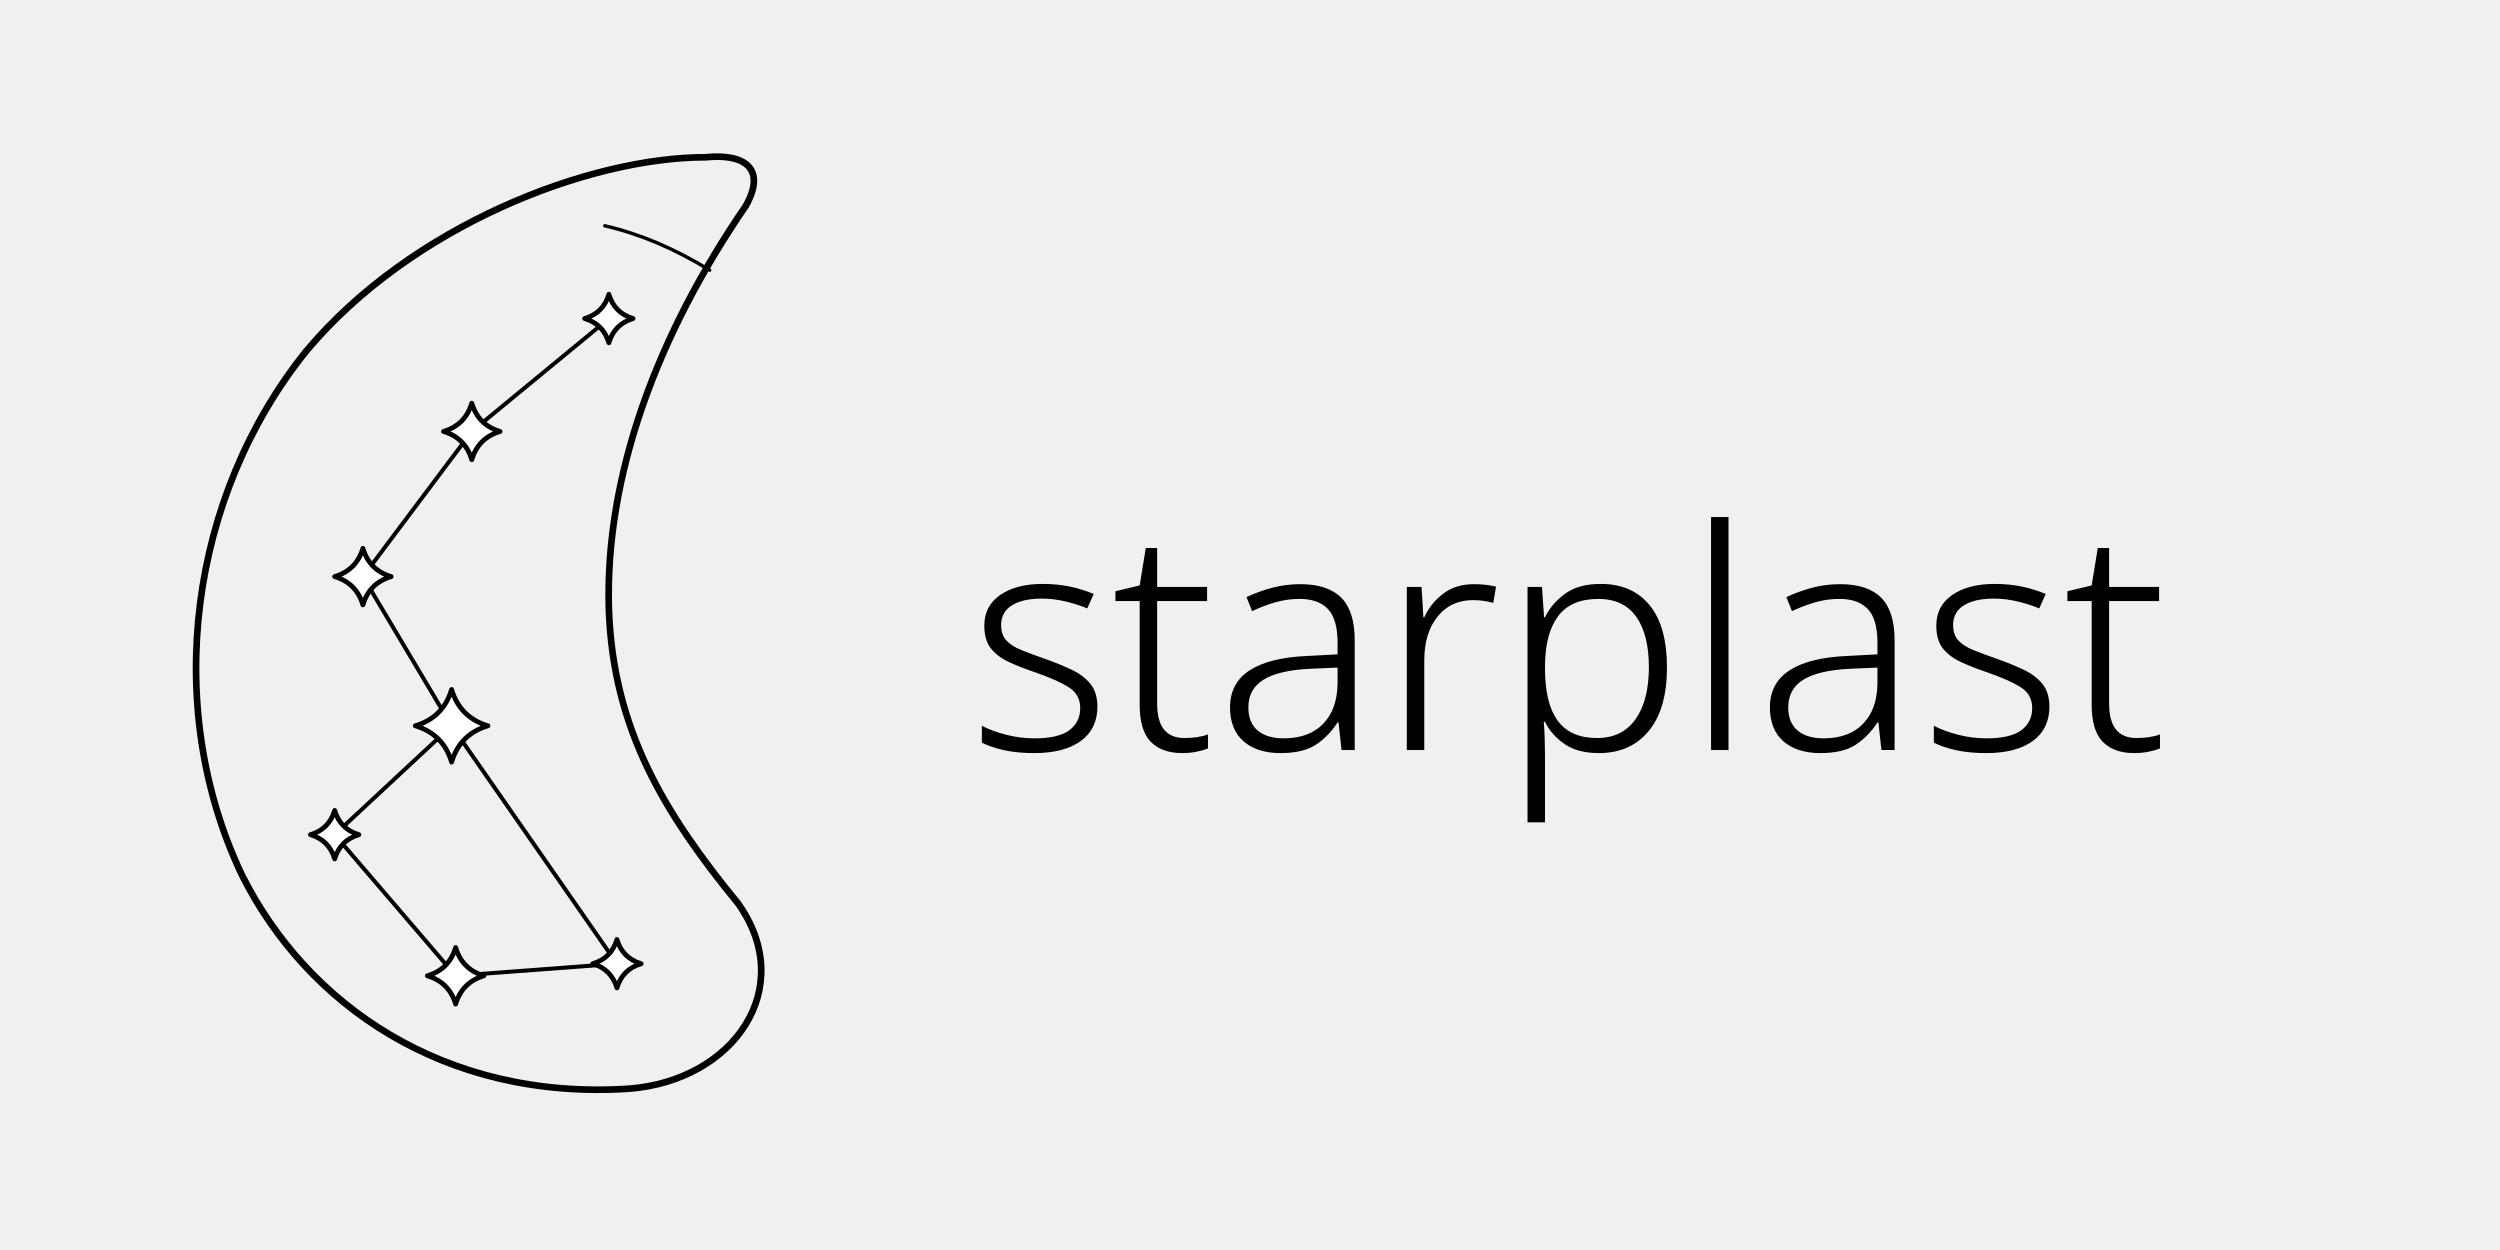
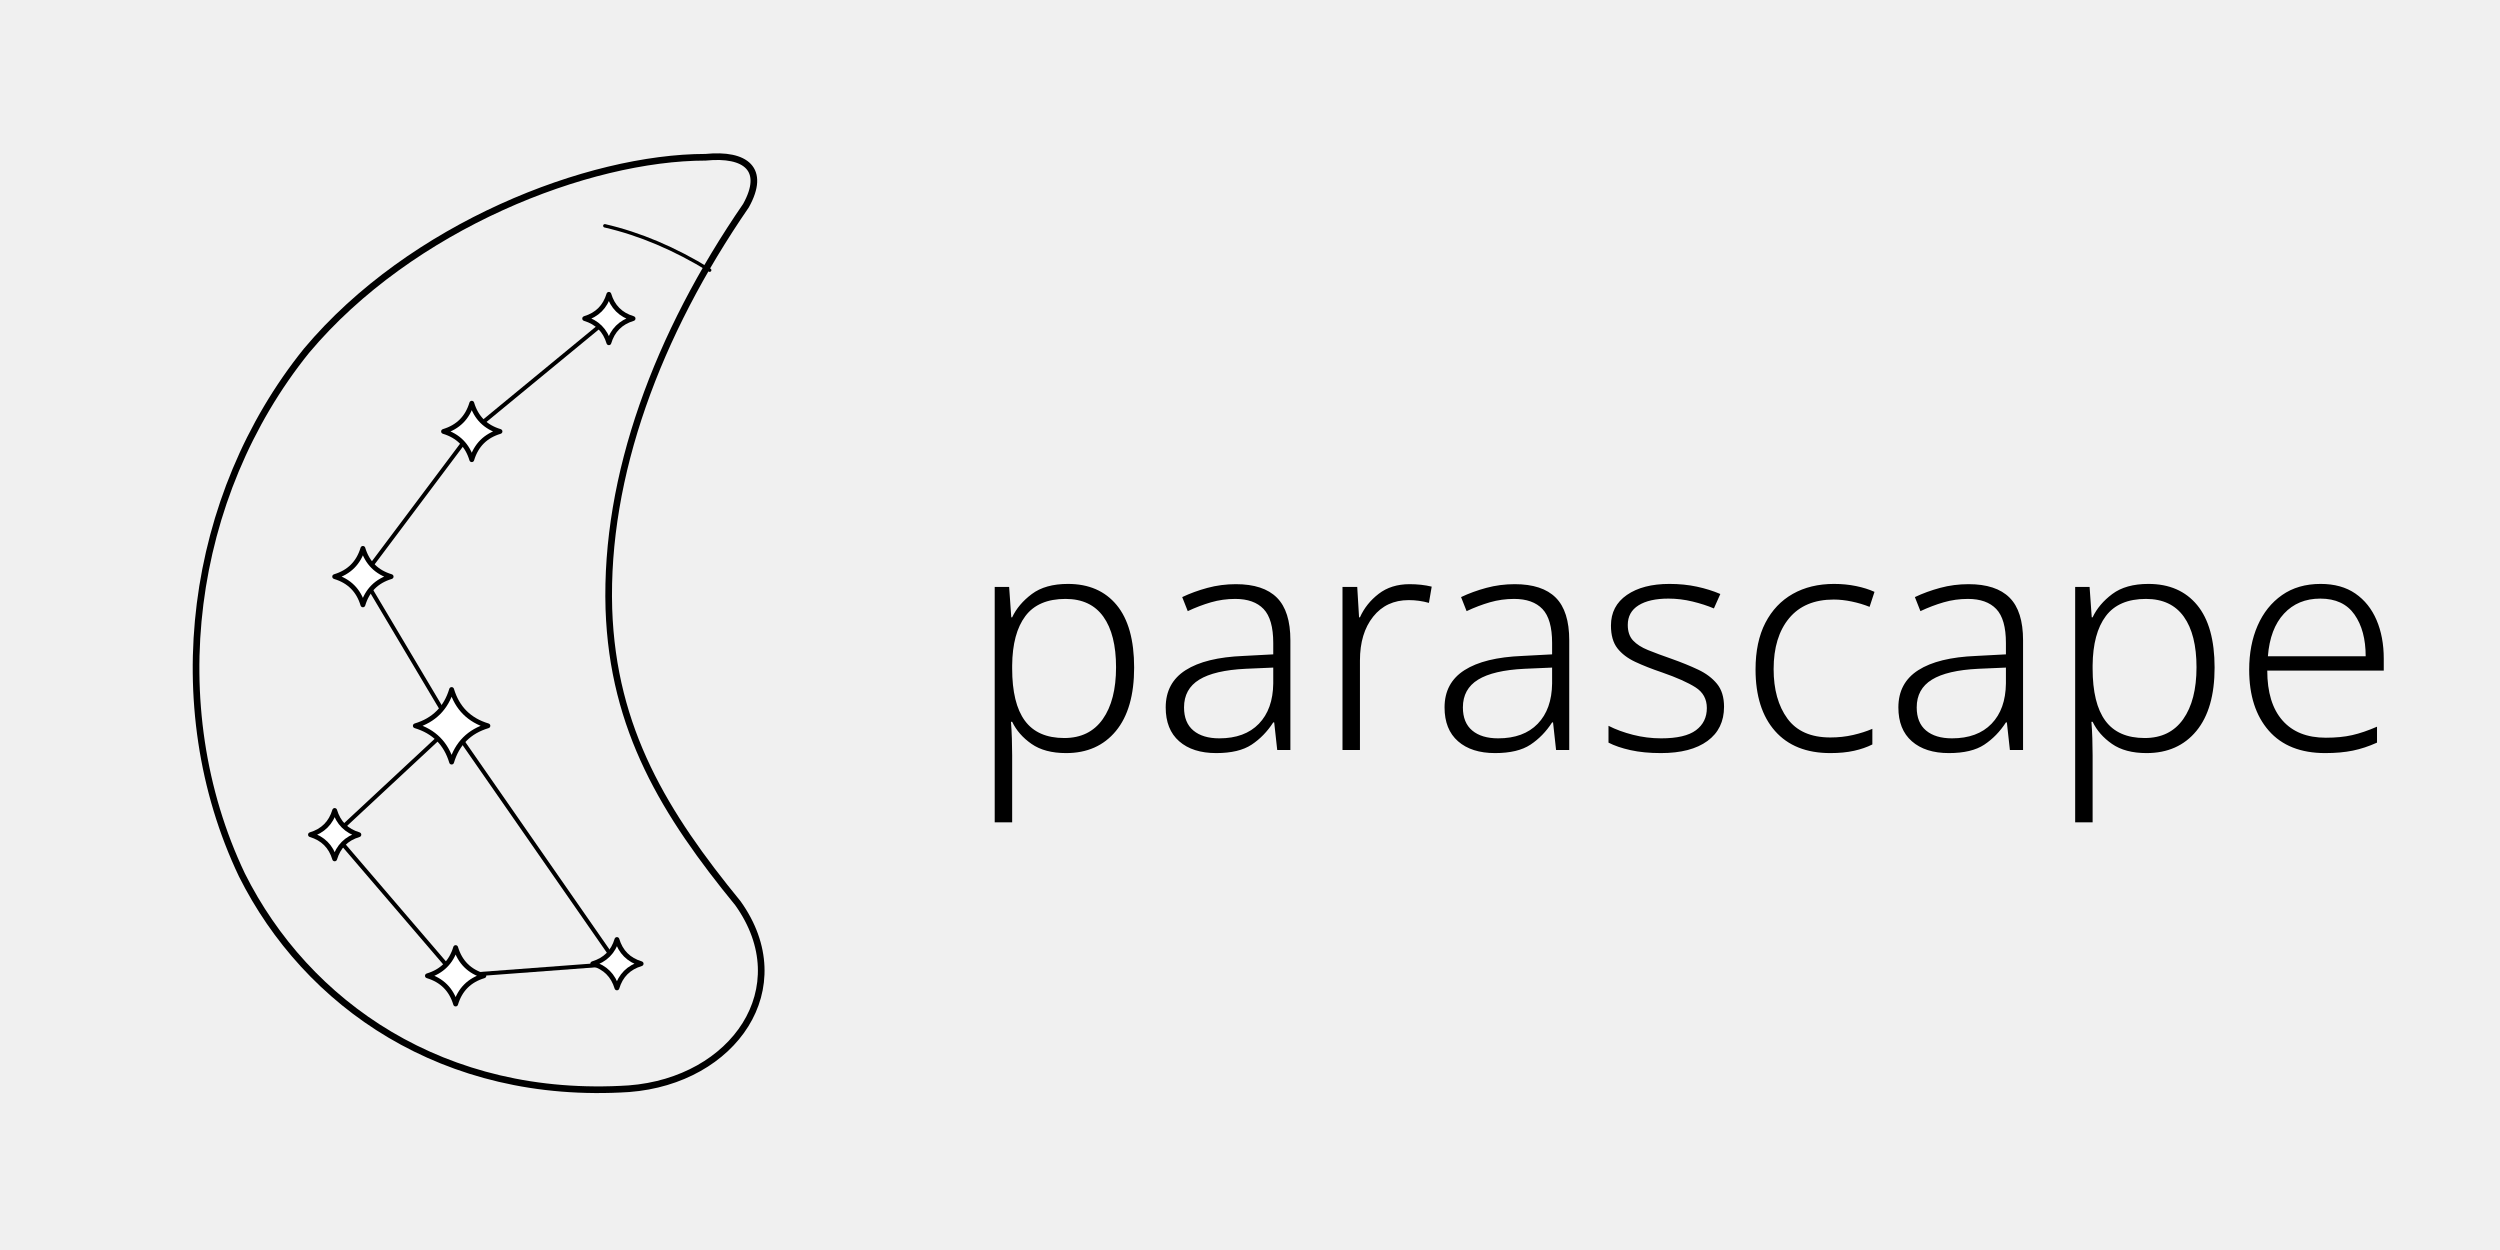
<svg xmlns="http://www.w3.org/2000/svg" width="620" height="310" viewBox="0 0 620 310" role="img">
  <g transform="rotate(0 120 155)" fill="none" stroke="black" stroke-linecap="round" stroke-linejoin="round">
    <path d="M175 39C185 38 190 42 185 51C163 83 150 118 151 151C152 181 165 202 183 224C198 245 182 268 156 270C110 273 76 249 60 217C40 175 47 123 76 87C102 56 146 39 175 39Z" stroke-width="1.65" />
    <g stroke-width=".85">
      <path d="M150 56Q163 59 176 67" />
    </g>
    <g stroke-width="1.0">
      <path d="M151 79L117 107" />
      <path d="M117 107L90 143" />
      <path d="M90 143L112 180" />
      <path d="M112 180L83 207" />
      <path d="M83 207L113 242" />
      <path d="M113 242L153 239" />
      <path d="M112 180L153 239" />
    </g>
    <g stroke-width="1.2" fill="white">
      <path d="M151 73Q152.38 77.62 157 79Q152.38 80.38 151 85Q149.62 80.38 145 79Q149.62 77.62 151 73Z" />
      <path d="M117 100Q118.61 105.39 124 107Q118.61 108.61 117 114Q115.39 108.61 110 107Q115.39 105.39 117 100Z" />
      <path d="M90 136Q91.61 141.39 97 143Q91.61 144.61 90 150Q88.39 144.61 83 143Q88.39 141.39 90 136Z" />
      <path d="M112 171Q114.07 177.93 121 180Q114.07 182.07 112 189Q109.93 182.07 103 180Q109.93 177.93 112 171Z" />
      <path d="M83 201Q84.38 205.62 89 207Q84.38 208.38 83 213Q81.62 208.38 77 207Q81.62 205.62 83 201Z" />
      <path d="M113 235Q114.61 240.39 120 242Q114.61 243.61 113 249Q111.39 243.61 106 242Q111.39 240.39 113 235Z" />
      <path d="M153 233Q154.38 237.62 159 239Q154.38 240.38 153 245Q151.62 240.38 147 239Q151.62 237.62 153 233Z" />
    </g>
  </g>
  <g color="black" transform="translate(240 186)">
-     <path fill="currentColor" stroke="none" d="M32.156,-10.719 C32.156,-7.073 30.786,-4.247 28.047,-2.242 C25.307,-0.237 21.458,0.766 16.500,0.766 C13.656,0.766 11.146,0.523 8.969,0.039 C6.792,-0.445 4.969,-1.068 3.500,-1.828 L3.500,-6.000 C5.271,-5.094 7.297,-4.349 9.578,-3.766 C11.859,-3.182 14.188,-2.891 16.562,-2.891 C20.521,-2.891 23.398,-3.562 25.195,-4.906 C26.992,-6.250 27.891,-8.083 27.891,-10.406 C27.891,-12.635 26.953,-14.346 25.078,-15.539 C23.203,-16.732 20.443,-17.964 16.797,-19.234 C14.266,-20.089 12.049,-20.961 10.148,-21.852 C8.247,-22.742 6.766,-23.870 5.703,-25.234 C4.641,-26.599 4.109,-28.474 4.109,-30.859 C4.109,-34.099 5.427,-36.630 8.062,-38.453 C10.698,-40.276 14.219,-41.188 18.625,-41.188 C21.052,-41.188 23.318,-40.961 25.422,-40.508 C27.526,-40.055 29.464,-39.448 31.234,-38.688 L29.641,-35.109 C28.068,-35.776 26.294,-36.349 24.320,-36.828 C22.346,-37.307 20.370,-37.547 18.391,-37.547 C15.203,-37.547 12.721,-36.990 10.945,-35.875 C9.169,-34.760 8.281,-33.141 8.281,-31.016 C8.281,-29.391 8.714,-28.109 9.578,-27.172 C10.443,-26.234 11.685,-25.438 13.305,-24.781 C14.924,-24.125 16.901,-23.391 19.234,-22.578 C21.661,-21.714 23.839,-20.826 25.766,-19.914 C27.693,-19.003 29.240,-17.836 30.406,-16.414 C31.573,-14.992 32.156,-13.094 32.156,-10.719 M53.734,-2.969 C54.849,-2.969 55.911,-3.044 56.922,-3.195 C57.932,-3.346 58.818,-3.573 59.578,-3.875 L59.578,-0.375 C58.818,-0.073 57.880,0.193 56.766,0.422 C55.651,0.651 54.464,0.766 53.203,0.766 C49.807,0.766 47.198,-0.172 45.375,-2.047 C43.552,-3.922 42.641,-6.990 42.641,-11.250 L42.641,-36.938 L36.625,-36.938 L36.625,-39.375 L42.641,-40.812 L44.156,-50.094 L46.969,-50.094 L46.969,-40.438 L59.359,-40.438 L59.359,-36.938 L46.969,-36.938 L46.969,-11.484 C46.969,-5.807 49.224,-2.969 53.734,-2.969 M82.453,-41.125 C87.005,-41.125 90.396,-40.010 92.625,-37.781 C94.854,-35.552 95.969,-32.026 95.969,-27.203 L95.969,0.000 L92.703,0.000 L91.953,-6.844 L91.719,-6.844 C90.250,-4.562 88.464,-2.724 86.359,-1.328 C84.255,0.068 81.328,0.766 77.578,0.766 C73.682,0.766 70.620,-0.211 68.391,-2.164 C66.161,-4.117 65.047,-6.917 65.047,-10.562 C65.047,-14.615 66.693,-17.693 69.984,-19.797 C73.276,-21.901 78.062,-23.078 84.344,-23.328 L91.719,-23.719 L91.719,-26.531 C91.719,-30.479 90.922,-33.289 89.328,-34.961 C87.734,-36.633 85.391,-37.469 82.297,-37.469 C80.214,-37.469 78.211,-37.190 76.289,-36.633 C74.367,-36.076 72.443,-35.344 70.516,-34.438 L69.141,-37.922 C71.068,-38.839 73.159,-39.602 75.414,-40.211 C77.669,-40.820 80.016,-41.125 82.453,-41.125 M84.875,-20.141 C79.708,-19.891 75.870,-18.992 73.359,-17.445 C70.849,-15.898 69.594,-13.604 69.594,-10.562 C69.594,-8.031 70.367,-6.120 71.914,-4.828 C73.461,-3.536 75.604,-2.891 78.344,-2.891 C82.552,-2.891 85.820,-4.094 88.148,-6.500 C90.477,-8.906 91.667,-12.240 91.719,-16.500 L91.719,-20.438 L84.875,-20.141 M125.531,-41.125 C127.510,-41.125 129.339,-40.922 131.016,-40.516 L130.328,-36.484 C128.703,-36.943 127.031,-37.172 125.312,-37.172 C121.615,-37.172 118.674,-35.802 116.492,-33.062 C114.310,-30.323 113.219,-26.698 113.219,-22.188 L113.219,0.000 L108.891,0.000 L108.891,-40.438 L112.547,-40.438 L113.000,-32.906 L113.219,-32.906 C114.240,-35.188 115.786,-37.128 117.859,-38.727 C119.932,-40.326 122.490,-41.125 125.531,-41.125 M157.000,-41.188 C162.167,-41.188 166.193,-39.440 169.078,-35.945 C171.964,-32.451 173.406,-27.281 173.406,-20.438 C173.406,-13.604 171.898,-8.362 168.883,-4.711 C165.867,-1.060 161.750,0.766 156.531,0.766 C152.990,0.766 150.130,0.005 147.953,-1.516 C145.776,-3.036 144.177,-4.865 143.156,-7.000 L142.859,-7.000 C142.964,-5.729 143.039,-4.346 143.086,-2.852 C143.133,-1.357 143.156,0.026 143.156,1.297 L143.156,17.938 L138.828,17.938 L138.828,-40.438 L142.406,-40.438 L142.938,-32.906 L143.156,-32.906 C144.177,-35.083 145.802,-37.008 148.031,-38.680 C150.260,-40.352 153.250,-41.188 157.000,-41.188 M156.391,-37.469 C151.880,-37.469 148.560,-36.049 146.430,-33.211 C144.299,-30.372 143.208,-26.297 143.156,-20.984 L143.156,-20.219 C143.156,-14.438 144.208,-10.117 146.312,-7.258 C148.417,-4.398 151.672,-2.969 156.078,-2.969 C160.234,-2.969 163.414,-4.526 165.617,-7.641 C167.820,-10.755 168.922,-15.047 168.922,-20.516 C168.922,-25.943 167.872,-30.125 165.773,-33.062 C163.674,-36.000 160.547,-37.469 156.391,-37.469 M188.672,0.000 L184.344,0.000 L184.344,-57.766 L188.672,-57.766 L188.672,0.000 M216.344,-41.125 C220.896,-41.125 224.286,-40.010 226.516,-37.781 C228.745,-35.552 229.859,-32.026 229.859,-27.203 L229.859,0.000 L226.594,0.000 L225.844,-6.844 L225.609,-6.844 C224.141,-4.562 222.354,-2.724 220.250,-1.328 C218.146,0.068 215.219,0.766 211.469,0.766 C207.573,0.766 204.510,-0.211 202.281,-2.164 C200.052,-4.117 198.938,-6.917 198.938,-10.562 C198.938,-14.615 200.583,-17.693 203.875,-19.797 C207.167,-21.901 211.953,-23.078 218.234,-23.328 L225.609,-23.719 L225.609,-26.531 C225.609,-30.479 224.812,-33.289 223.219,-34.961 C221.625,-36.633 219.281,-37.469 216.188,-37.469 C214.104,-37.469 212.102,-37.190 210.180,-36.633 C208.258,-36.076 206.333,-35.344 204.406,-34.438 L203.031,-37.922 C204.958,-38.839 207.049,-39.602 209.305,-40.211 C211.560,-40.820 213.906,-41.125 216.344,-41.125 M218.766,-20.141 C213.599,-19.891 209.760,-18.992 207.250,-17.445 C204.740,-15.898 203.484,-13.604 203.484,-10.562 C203.484,-8.031 204.258,-6.120 205.805,-4.828 C207.352,-3.536 209.495,-2.891 212.234,-2.891 C216.443,-2.891 219.711,-4.094 222.039,-6.500 C224.367,-8.906 225.557,-12.240 225.609,-16.500 L225.609,-20.438 L218.766,-20.141 M268.250,-10.719 C268.250,-7.073 266.880,-4.247 264.141,-2.242 C261.401,-0.237 257.552,0.766 252.594,0.766 C249.750,0.766 247.240,0.523 245.062,0.039 C242.885,-0.445 241.062,-1.068 239.594,-1.828 L239.594,-6.000 C241.365,-5.094 243.391,-4.349 245.672,-3.766 C247.953,-3.182 250.281,-2.891 252.656,-2.891 C256.615,-2.891 259.492,-3.562 261.289,-4.906 C263.086,-6.250 263.984,-8.083 263.984,-10.406 C263.984,-12.635 263.047,-14.346 261.172,-15.539 C259.297,-16.732 256.536,-17.964 252.891,-19.234 C250.359,-20.089 248.143,-20.961 246.242,-21.852 C244.341,-22.742 242.859,-23.870 241.797,-25.234 C240.734,-26.599 240.203,-28.474 240.203,-30.859 C240.203,-34.099 241.521,-36.630 244.156,-38.453 C246.792,-40.276 250.312,-41.188 254.719,-41.188 C257.146,-41.188 259.411,-40.961 261.516,-40.508 C263.620,-40.055 265.557,-39.448 267.328,-38.688 L265.734,-35.109 C264.161,-35.776 262.388,-36.349 260.414,-36.828 C258.440,-37.307 256.464,-37.547 254.484,-37.547 C251.297,-37.547 248.815,-36.990 247.039,-35.875 C245.263,-34.760 244.375,-33.141 244.375,-31.016 C244.375,-29.391 244.807,-28.109 245.672,-27.172 C246.536,-26.234 247.779,-25.438 249.398,-24.781 C251.018,-24.125 252.995,-23.391 255.328,-22.578 C257.755,-21.714 259.932,-20.826 261.859,-19.914 C263.786,-19.003 265.333,-17.836 266.500,-16.414 C267.667,-14.992 268.250,-13.094 268.250,-10.719 M289.828,-2.969 C290.943,-2.969 292.005,-3.044 293.016,-3.195 C294.026,-3.346 294.911,-3.573 295.672,-3.875 L295.672,-0.375 C294.911,-0.073 293.974,0.193 292.859,0.422 C291.745,0.651 290.557,0.766 289.297,0.766 C285.901,0.766 283.292,-0.172 281.469,-2.047 C279.646,-3.922 278.734,-6.990 278.734,-11.250 L278.734,-36.938 L272.719,-36.938 L272.719,-39.375 L278.734,-40.812 L280.250,-50.094 L283.062,-50.094 L283.062,-40.438 L295.453,-40.438 L295.453,-36.938 L283.062,-36.938 L283.062,-11.484 C283.062,-5.807 285.318,-2.969 289.828,-2.969" />
+     <path fill="currentColor" stroke="none" d="M24.859,-41.188 C30.026,-41.188 34.052,-39.440 36.938,-35.945 C39.823,-32.451 41.266,-27.281 41.266,-20.438 C41.266,-13.604 39.758,-8.362 36.742,-4.711 C33.727,-1.060 29.609,0.766 24.391,0.766 C20.849,0.766 17.990,0.005 15.812,-1.516 C13.635,-3.036 12.036,-4.865 11.016,-7.000 L10.719,-7.000 C10.823,-5.729 10.898,-4.346 10.945,-2.852 C10.992,-1.357 11.016,0.026 11.016,1.297 L11.016,17.938 L6.688,17.938 L6.688,-40.438 L10.266,-40.438 L10.797,-32.906 L11.016,-32.906 C12.036,-35.083 13.661,-37.008 15.891,-38.680 C18.120,-40.352 21.109,-41.188 24.859,-41.188 M24.250,-37.469 C19.740,-37.469 16.419,-36.049 14.289,-33.211 C12.159,-30.372 11.068,-26.297 11.016,-20.984 L11.016,-20.219 C11.016,-14.438 12.068,-10.117 14.172,-7.258 C16.276,-4.398 19.531,-2.969 23.938,-2.969 C28.094,-2.969 31.273,-4.526 33.477,-7.641 C35.680,-10.755 36.781,-15.047 36.781,-20.516 C36.781,-25.943 35.732,-30.125 33.633,-33.062 C31.534,-36.000 28.406,-37.469 24.250,-37.469 M66.500,-41.125 C71.052,-41.125 74.443,-40.010 76.672,-37.781 C78.901,-35.552 80.016,-32.026 80.016,-27.203 L80.016,0.000 L76.750,0.000 L76.000,-6.844 L75.766,-6.844 C74.297,-4.562 72.510,-2.724 70.406,-1.328 C68.302,0.068 65.375,0.766 61.625,0.766 C57.729,0.766 54.667,-0.211 52.438,-2.164 C50.208,-4.117 49.094,-6.917 49.094,-10.562 C49.094,-14.615 50.740,-17.693 54.031,-19.797 C57.323,-21.901 62.109,-23.078 68.391,-23.328 L75.766,-23.719 L75.766,-26.531 C75.766,-30.479 74.969,-33.289 73.375,-34.961 C71.781,-36.633 69.438,-37.469 66.344,-37.469 C64.260,-37.469 62.258,-37.190 60.336,-36.633 C58.414,-36.076 56.490,-35.344 54.562,-34.438 L53.188,-37.922 C55.115,-38.839 57.206,-39.602 59.461,-40.211 C61.716,-40.820 64.062,-41.125 66.500,-41.125 M68.922,-20.141 C63.755,-19.891 59.917,-18.992 57.406,-17.445 C54.896,-15.898 53.641,-13.604 53.641,-10.562 C53.641,-8.031 54.414,-6.120 55.961,-4.828 C57.508,-3.536 59.651,-2.891 62.391,-2.891 C66.599,-2.891 69.867,-4.094 72.195,-6.500 C74.523,-8.906 75.714,-12.240 75.766,-16.500 L75.766,-20.438 L68.922,-20.141 M109.578,-41.125 C111.557,-41.125 113.385,-40.922 115.062,-40.516 L114.375,-36.484 C112.750,-36.943 111.078,-37.172 109.359,-37.172 C105.661,-37.172 102.721,-35.802 100.539,-33.062 C98.357,-30.323 97.266,-26.698 97.266,-22.188 L97.266,0.000 L92.938,0.000 L92.938,-40.438 L96.594,-40.438 L97.047,-32.906 L97.266,-32.906 C98.286,-35.188 99.833,-37.128 101.906,-38.727 C103.979,-40.326 106.536,-41.125 109.578,-41.125 M135.656,-41.125 C140.208,-41.125 143.599,-40.010 145.828,-37.781 C148.057,-35.552 149.172,-32.026 149.172,-27.203 L149.172,0.000 L145.906,0.000 L145.156,-6.844 L144.922,-6.844 C143.453,-4.562 141.667,-2.724 139.562,-1.328 C137.458,0.068 134.531,0.766 130.781,0.766 C126.885,0.766 123.823,-0.211 121.594,-2.164 C119.365,-4.117 118.250,-6.917 118.250,-10.562 C118.250,-14.615 119.896,-17.693 123.188,-19.797 C126.479,-21.901 131.266,-23.078 137.547,-23.328 L144.922,-23.719 L144.922,-26.531 C144.922,-30.479 144.125,-33.289 142.531,-34.961 C140.938,-36.633 138.594,-37.469 135.500,-37.469 C133.417,-37.469 131.414,-37.190 129.492,-36.633 C127.570,-36.076 125.646,-35.344 123.719,-34.438 L122.344,-37.922 C124.271,-38.839 126.362,-39.602 128.617,-40.211 C130.872,-40.820 133.219,-41.125 135.656,-41.125 M138.078,-20.141 C132.911,-19.891 129.073,-18.992 126.562,-17.445 C124.052,-15.898 122.797,-13.604 122.797,-10.562 C122.797,-8.031 123.570,-6.120 125.117,-4.828 C126.664,-3.536 128.807,-2.891 131.547,-2.891 C135.755,-2.891 139.023,-4.094 141.352,-6.500 C143.680,-8.906 144.870,-12.240 144.922,-16.500 L144.922,-20.438 L138.078,-20.141 M187.562,-10.719 C187.562,-7.073 186.193,-4.247 183.453,-2.242 C180.714,-0.237 176.865,0.766 171.906,0.766 C169.062,0.766 166.552,0.523 164.375,0.039 C162.198,-0.445 160.375,-1.068 158.906,-1.828 L158.906,-6.000 C160.677,-5.094 162.703,-4.349 164.984,-3.766 C167.266,-3.182 169.594,-2.891 171.969,-2.891 C175.927,-2.891 178.805,-3.562 180.602,-4.906 C182.398,-6.250 183.297,-8.083 183.297,-10.406 C183.297,-12.635 182.359,-14.346 180.484,-15.539 C178.609,-16.732 175.849,-17.964 172.203,-19.234 C169.672,-20.089 167.456,-20.961 165.555,-21.852 C163.654,-22.742 162.172,-23.870 161.109,-25.234 C160.047,-26.599 159.516,-28.474 159.516,-30.859 C159.516,-34.099 160.833,-36.630 163.469,-38.453 C166.104,-40.276 169.625,-41.188 174.031,-41.188 C176.458,-41.188 178.724,-40.961 180.828,-40.508 C182.932,-40.055 184.870,-39.448 186.641,-38.688 L185.047,-35.109 C183.474,-35.776 181.701,-36.349 179.727,-36.828 C177.753,-37.307 175.776,-37.547 173.797,-37.547 C170.609,-37.547 168.128,-36.990 166.352,-35.875 C164.576,-34.760 163.688,-33.141 163.688,-31.016 C163.688,-29.391 164.120,-28.109 164.984,-27.172 C165.849,-26.234 167.091,-25.438 168.711,-24.781 C170.331,-24.125 172.307,-23.391 174.641,-22.578 C177.068,-21.714 179.245,-20.826 181.172,-19.914 C183.099,-19.003 184.646,-17.836 185.812,-16.414 C186.979,-14.992 187.562,-13.094 187.562,-10.719 M213.922,0.766 C207.995,0.766 203.422,-1.060 200.203,-4.711 C196.984,-8.362 195.375,-13.453 195.375,-19.984 C195.375,-24.547 196.188,-28.398 197.812,-31.539 C199.438,-34.680 201.706,-37.073 204.617,-38.719 C207.529,-40.365 210.938,-41.188 214.844,-41.188 C216.760,-41.188 218.581,-41.010 220.305,-40.656 C222.029,-40.302 223.552,-39.823 224.875,-39.219 L223.656,-35.500 C222.281,-36.052 220.810,-36.492 219.242,-36.820 C217.674,-37.148 216.182,-37.312 214.766,-37.312 C209.953,-37.312 206.266,-35.768 203.703,-32.680 C201.141,-29.591 199.859,-25.385 199.859,-20.062 C199.859,-15.000 201.000,-10.909 203.281,-7.789 C205.562,-4.669 209.109,-3.109 213.922,-3.109 C215.901,-3.109 217.776,-3.312 219.547,-3.719 C221.318,-4.125 222.917,-4.635 224.344,-5.250 L224.344,-1.375 C223.021,-0.708 221.510,-0.185 219.812,0.195 C218.115,0.576 216.151,0.766 213.922,0.766 M248.203,-41.125 C252.755,-41.125 256.146,-40.010 258.375,-37.781 C260.604,-35.552 261.719,-32.026 261.719,-27.203 L261.719,0.000 L258.453,0.000 L257.703,-6.844 L257.469,-6.844 C256.000,-4.562 254.214,-2.724 252.109,-1.328 C250.005,0.068 247.078,0.766 243.328,0.766 C239.432,0.766 236.370,-0.211 234.141,-2.164 C231.911,-4.117 230.797,-6.917 230.797,-10.562 C230.797,-14.615 232.443,-17.693 235.734,-19.797 C239.026,-21.901 243.812,-23.078 250.094,-23.328 L257.469,-23.719 L257.469,-26.531 C257.469,-30.479 256.672,-33.289 255.078,-34.961 C253.484,-36.633 251.141,-37.469 248.047,-37.469 C245.964,-37.469 243.961,-37.190 242.039,-36.633 C240.117,-36.076 238.193,-35.344 236.266,-34.438 L234.891,-37.922 C236.818,-38.839 238.909,-39.602 241.164,-40.211 C243.419,-40.820 245.766,-41.125 248.203,-41.125 M250.625,-20.141 C245.458,-19.891 241.620,-18.992 239.109,-17.445 C236.599,-15.898 235.344,-13.604 235.344,-10.562 C235.344,-8.031 236.117,-6.120 237.664,-4.828 C239.211,-3.536 241.354,-2.891 244.094,-2.891 C248.302,-2.891 251.570,-4.094 253.898,-6.500 C256.227,-8.906 257.417,-12.240 257.469,-16.500 L257.469,-20.438 L250.625,-20.141 M292.812,-41.188 C297.979,-41.188 302.005,-39.440 304.891,-35.945 C307.776,-32.451 309.219,-27.281 309.219,-20.438 C309.219,-13.604 307.711,-8.362 304.695,-4.711 C301.680,-1.060 297.562,0.766 292.344,0.766 C288.802,0.766 285.943,0.005 283.766,-1.516 C281.589,-3.036 279.990,-4.865 278.969,-7.000 L278.672,-7.000 C278.776,-5.729 278.852,-4.346 278.898,-2.852 C278.945,-1.357 278.969,0.026 278.969,1.297 L278.969,17.938 L274.641,17.938 L274.641,-40.438 L278.219,-40.438 L278.750,-32.906 L278.969,-32.906 C279.990,-35.083 281.615,-37.008 283.844,-38.680 C286.073,-40.352 289.062,-41.188 292.812,-41.188 M292.203,-37.469 C287.693,-37.469 284.372,-36.049 282.242,-33.211 C280.112,-30.372 279.021,-26.297 278.969,-20.984 L278.969,-20.219 C278.969,-14.438 280.021,-10.117 282.125,-7.258 C284.229,-4.398 287.484,-2.969 291.891,-2.969 C296.047,-2.969 299.227,-4.526 301.430,-7.641 C303.633,-10.755 304.734,-15.047 304.734,-20.516 C304.734,-25.943 303.685,-30.125 301.586,-33.062 C299.487,-36.000 296.359,-37.469 292.203,-37.469 M335.516,-41.188 C338.953,-41.188 341.826,-40.391 344.133,-38.797 C346.440,-37.203 348.190,-35.013 349.383,-32.227 C350.576,-29.440 351.172,-26.250 351.172,-22.656 L351.172,-19.688 L322.281,-19.688 C322.281,-14.312 323.536,-10.195 326.047,-7.336 C328.557,-4.477 332.141,-3.047 336.797,-3.047 C339.286,-3.047 341.469,-3.260 343.344,-3.688 C345.219,-4.115 347.271,-4.812 349.500,-5.781 L349.500,-1.828 C347.469,-0.911 345.466,-0.250 343.492,0.156 C341.518,0.562 339.240,0.766 336.656,0.766 C330.573,0.766 325.909,-1.086 322.664,-4.789 C319.419,-8.492 317.797,-13.531 317.797,-19.906 C317.797,-24.010 318.495,-27.659 319.891,-30.852 C321.286,-34.044 323.302,-36.565 325.938,-38.414 C328.573,-40.263 331.766,-41.188 335.516,-41.188 M335.438,-37.547 C331.740,-37.547 328.737,-36.305 326.430,-33.820 C324.122,-31.336 322.792,-27.812 322.438,-23.250 L346.688,-23.250 C346.688,-27.510 345.763,-30.958 343.914,-33.594 C342.065,-36.229 339.240,-37.547 335.438,-37.547" />
  </g>
</svg>
